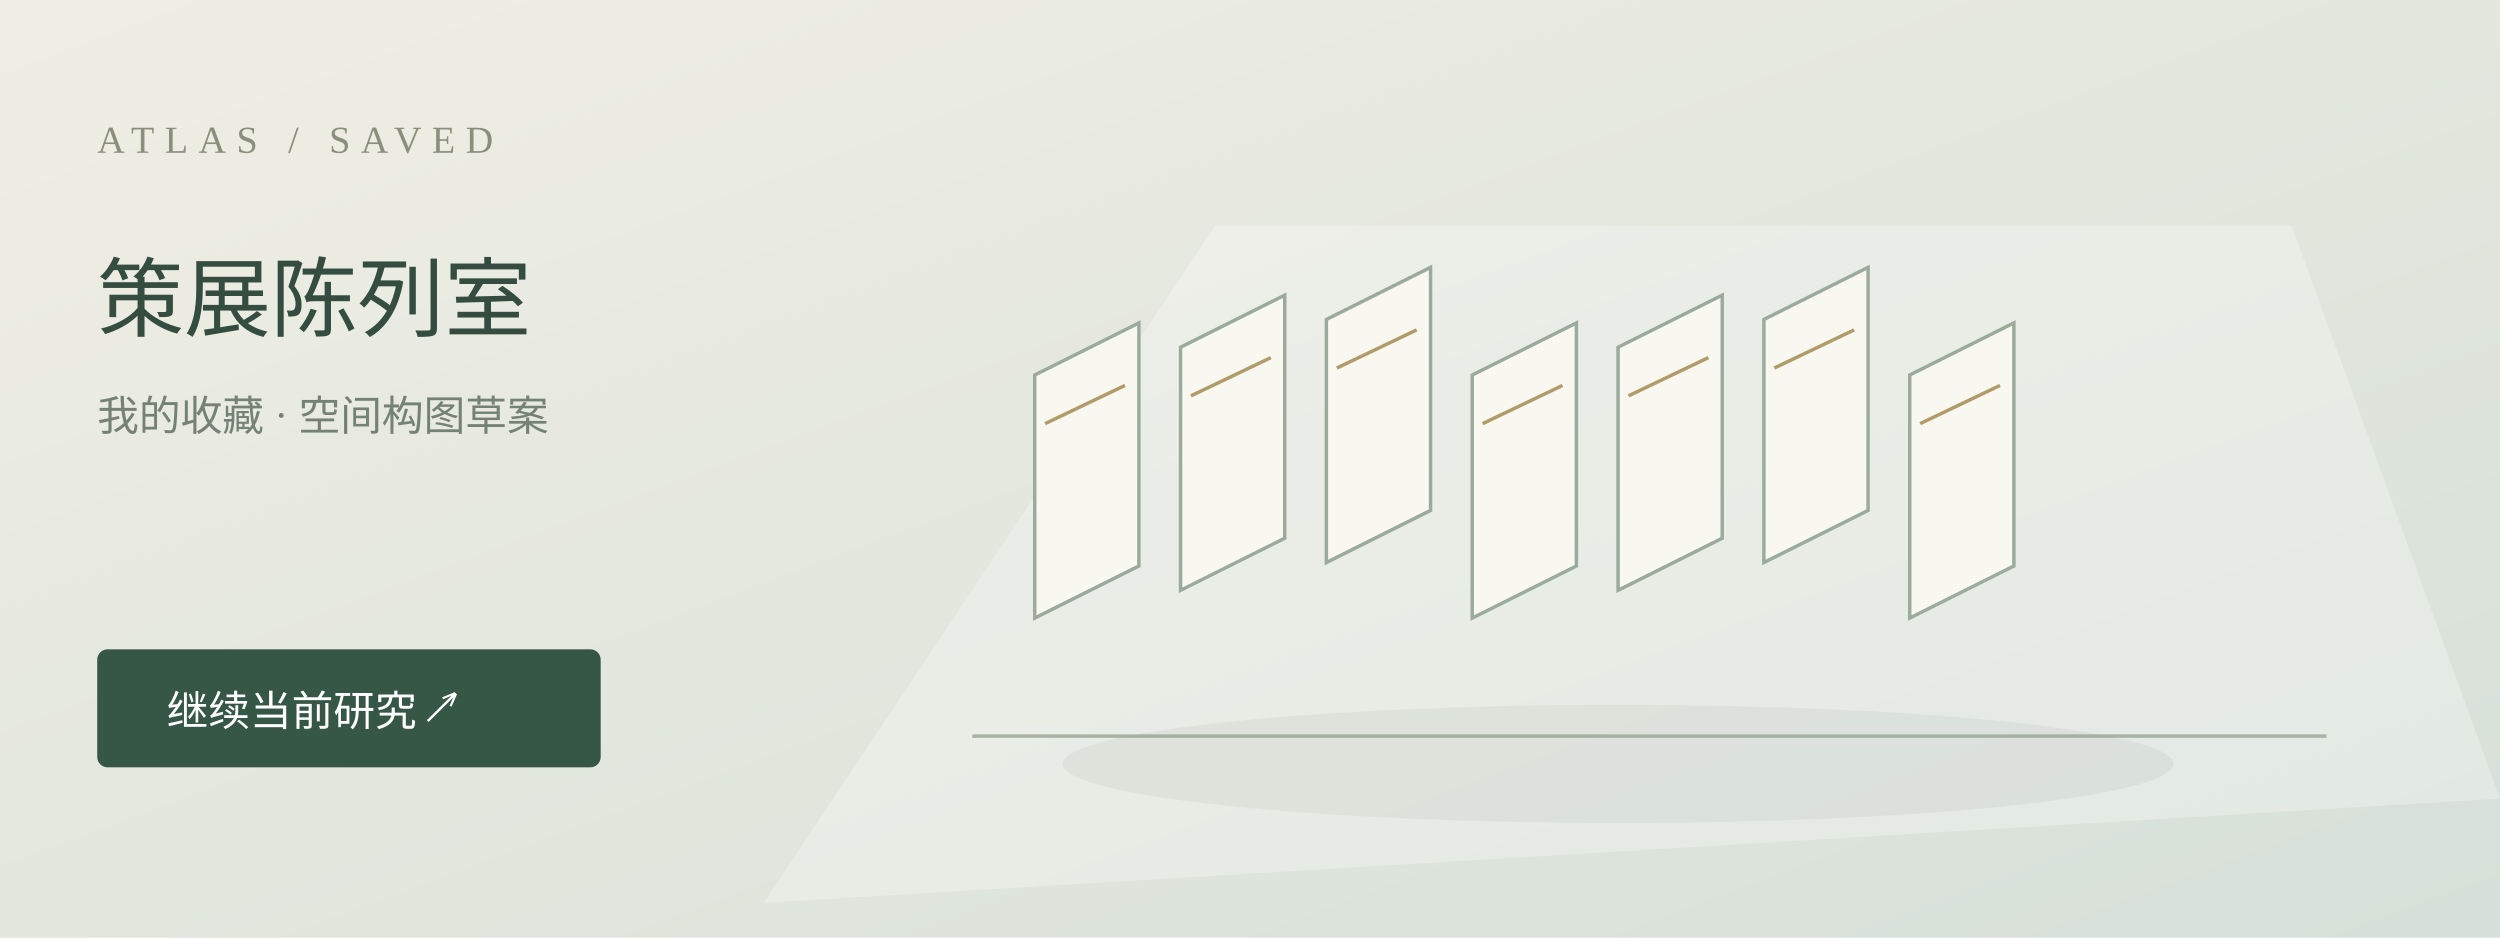
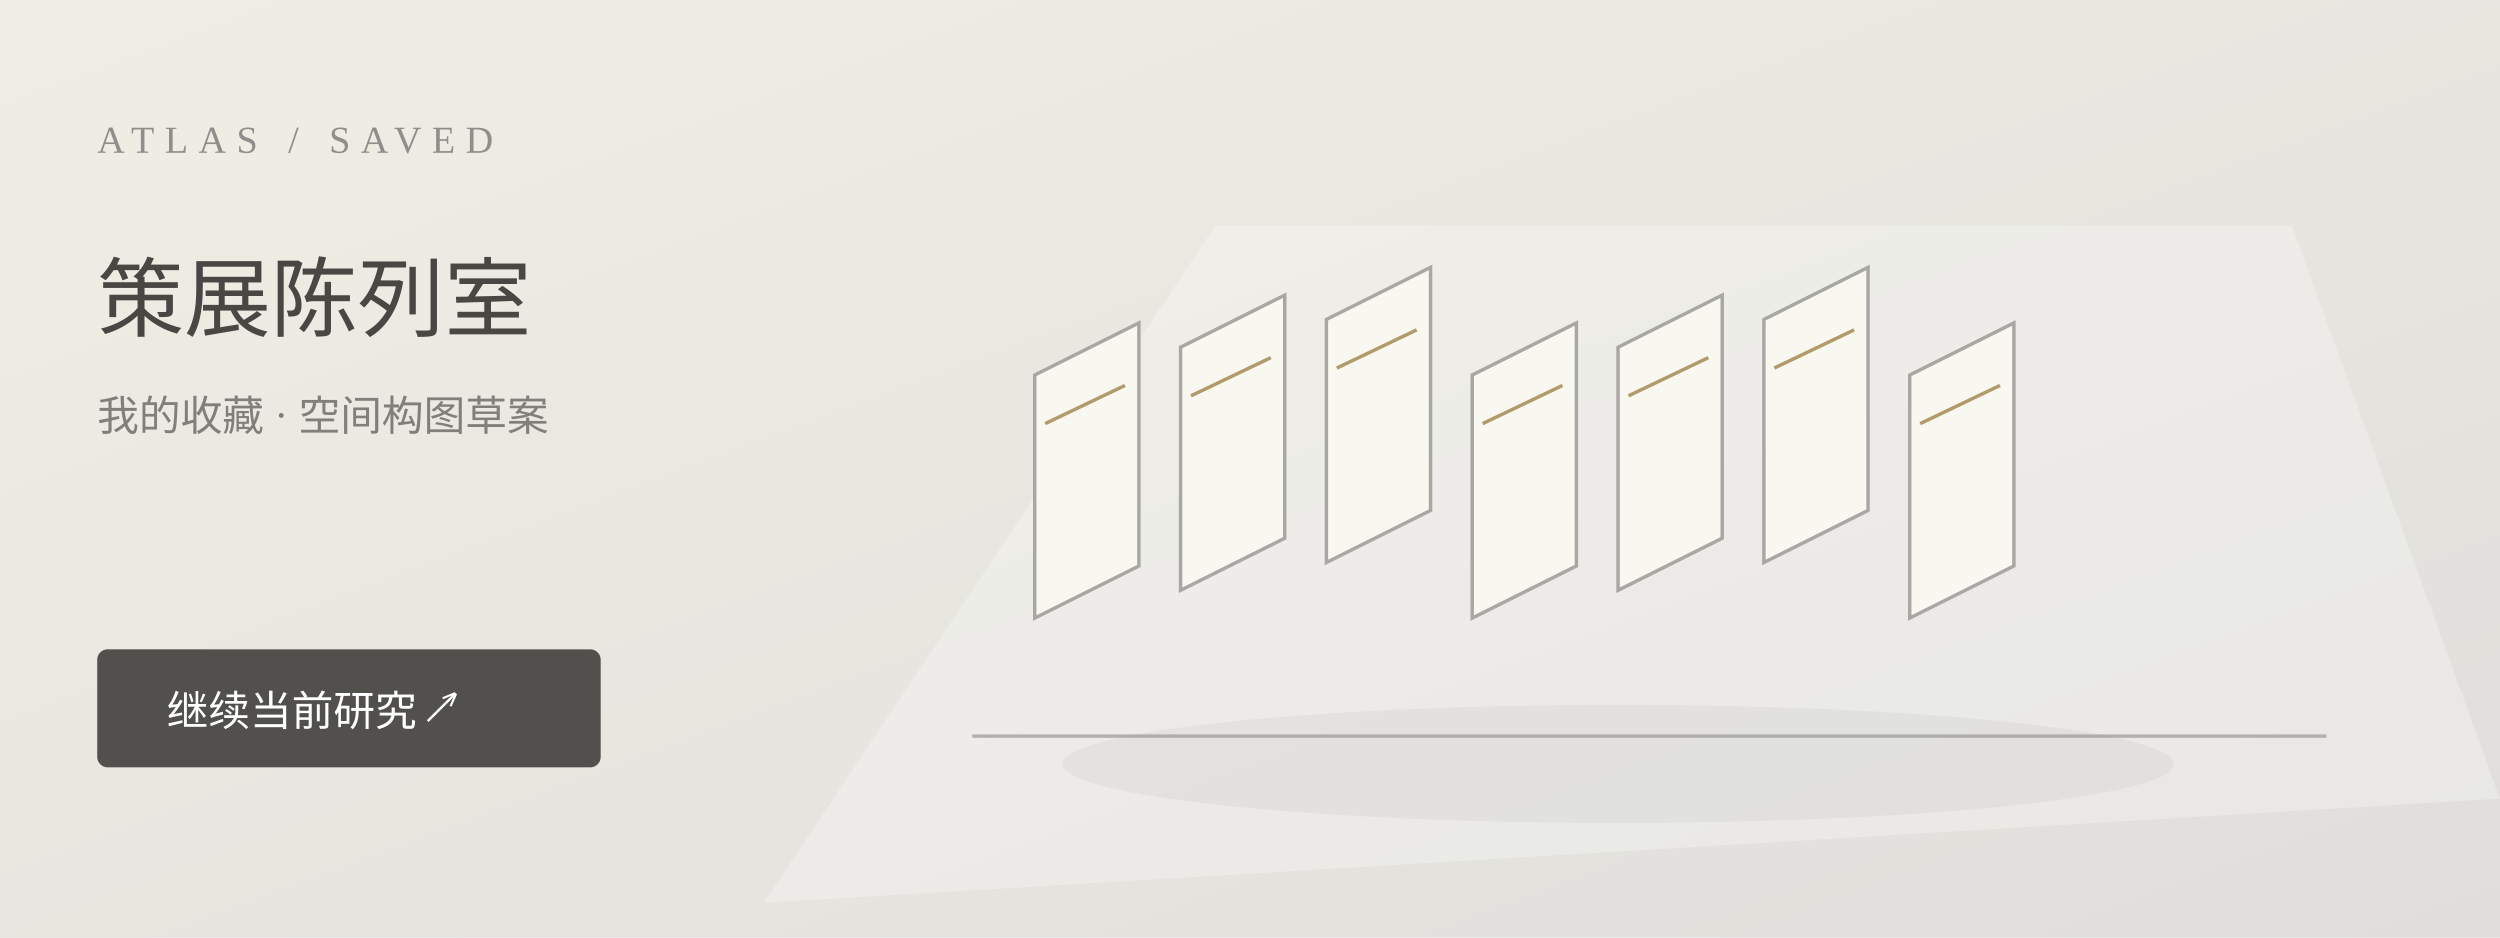
<svg xmlns="http://www.w3.org/2000/svg" viewBox="0 0 720 270">
  <defs>
    <linearGradient id="g5" x2="1" y2="1">
      <stop stop-color="#f0eee4" />
-       <stop offset="1" stop-color="#d6e0d8" />
+       <stop offset="1" stop-color="#dfdedb" />
    </linearGradient>
  </defs>
  <rect width="720" height="270" fill="url(#g5)" />
  <path d="M220 260L350 65H660L720 230" fill="#ffffff44" />
-   <path d="M280 212h390" stroke="#a8b3a3" />
-   <ellipse cx="466" cy="220" rx="160" ry="17" fill="#8c9d891b" />
-   <path d="M298 178l30 -15v-70l-30 15z" fill="#f9f8f0" stroke="#9bab9b" />
+   <path d="M280 212h390" stroke="#b2b1ae" />
+   <ellipse cx="466" cy="220" rx="160" ry="17" fill="#9a99961b" />
+   <path d="M298 178l30 -15v-70l-30 15z" fill="#f9f8f0" stroke="#a8a7a4" />
  <path d="M301 122l23 -11" stroke="#b19b6b" />
-   <path d="M340 170l30 -15v-70l-30 15z" fill="#f9f8f0" stroke="#9bab9b" />
+   <path d="M340 170l30 -15v-70l-30 15z" fill="#f9f8f0" stroke="#a8a7a4" />
  <path d="M343 114l23 -11" stroke="#b19b6b" />
-   <path d="M382 162l30 -15v-70l-30 15z" fill="#f9f8f0" stroke="#9bab9b" />
+   <path d="M382 162l30 -15v-70l-30 15z" fill="#f9f8f0" stroke="#a8a7a4" />
  <path d="M385 106l23 -11" stroke="#b19b6b" />
-   <path d="M424 178l30 -15v-70l-30 15z" fill="#f9f8f0" stroke="#9bab9b" />
+   <path d="M424 178l30 -15v-70l-30 15z" fill="#f9f8f0" stroke="#a8a7a4" />
  <path d="M427 122l23 -11" stroke="#b19b6b" />
-   <path d="M466 170l30 -15v-70l-30 15z" fill="#f9f8f0" stroke="#9bab9b" />
+   <path d="M466 170l30 -15v-70l-30 15z" fill="#f9f8f0" stroke="#a8a7a4" />
  <path d="M469 114l23 -11" stroke="#b19b6b" />
-   <path d="M508 162l30 -15v-70l-30 15z" fill="#f9f8f0" stroke="#9bab9b" />
+   <path d="M508 162l30 -15v-70l-30 15z" fill="#f9f8f0" stroke="#a8a7a4" />
  <path d="M511 106l23 -11" stroke="#b19b6b" />
-   <path d="M550 178l30 -15v-70l-30 15z" fill="#f9f8f0" stroke="#9bab9b" />
+   <path d="M550 178l30 -15v-70l-30 15z" fill="#f9f8f0" stroke="#a8a7a4" />
  <path d="M553 122l23 -11" stroke="#b19b6b" />
-   <text x="28" y="44" fill="#8a8f7c" font-size="11" letter-spacing="3">ATLAS / SAVED</text>
-   <text x="28" y="95" fill="#354c40" font-size="25">策展陈列室</text>
-   <text x="28" y="124" fill="#748276" font-size="12">我的收藏 · 空间构图草案</text>
-   <rect x="28" y="187" width="145" height="34" rx="3" fill="#365746" />
+   <text x="28" y="44" fill="#8f8e8b" font-size="11" letter-spacing="3">ATLAS / SAVED</text>
+   <text x="28" y="95" fill="#484744" font-size="25">策展陈列室</text>
+   <text x="28" y="124" fill="#807f7c" font-size="12">我的收藏 · 空间构图草案</text>
+   <rect x="28" y="187" width="145" height="34" rx="3" fill="#51504d" />
  <text x="48" y="209" fill="white" font-size="12">继续当前研究  ↗</text>
</svg>
